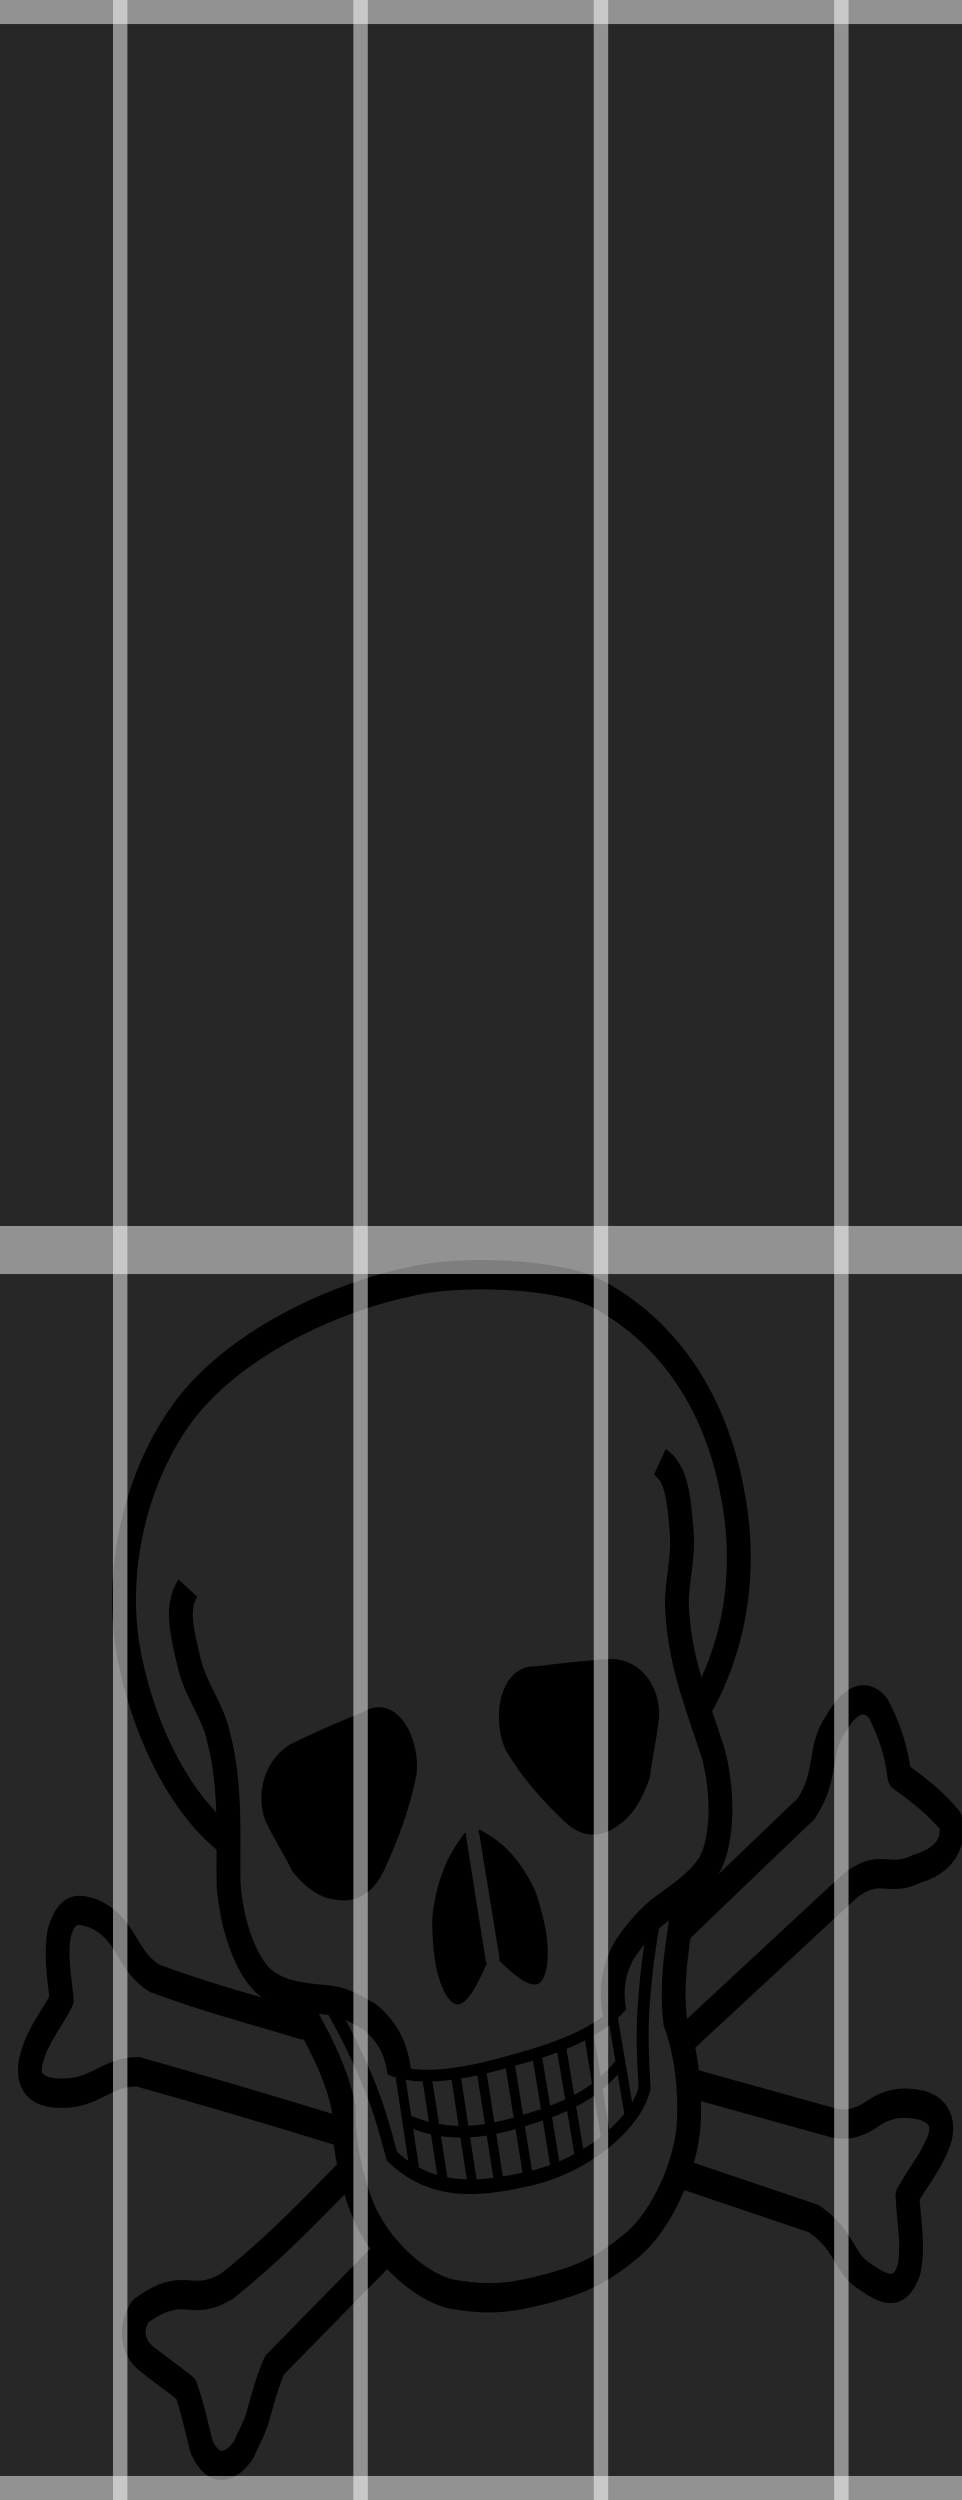
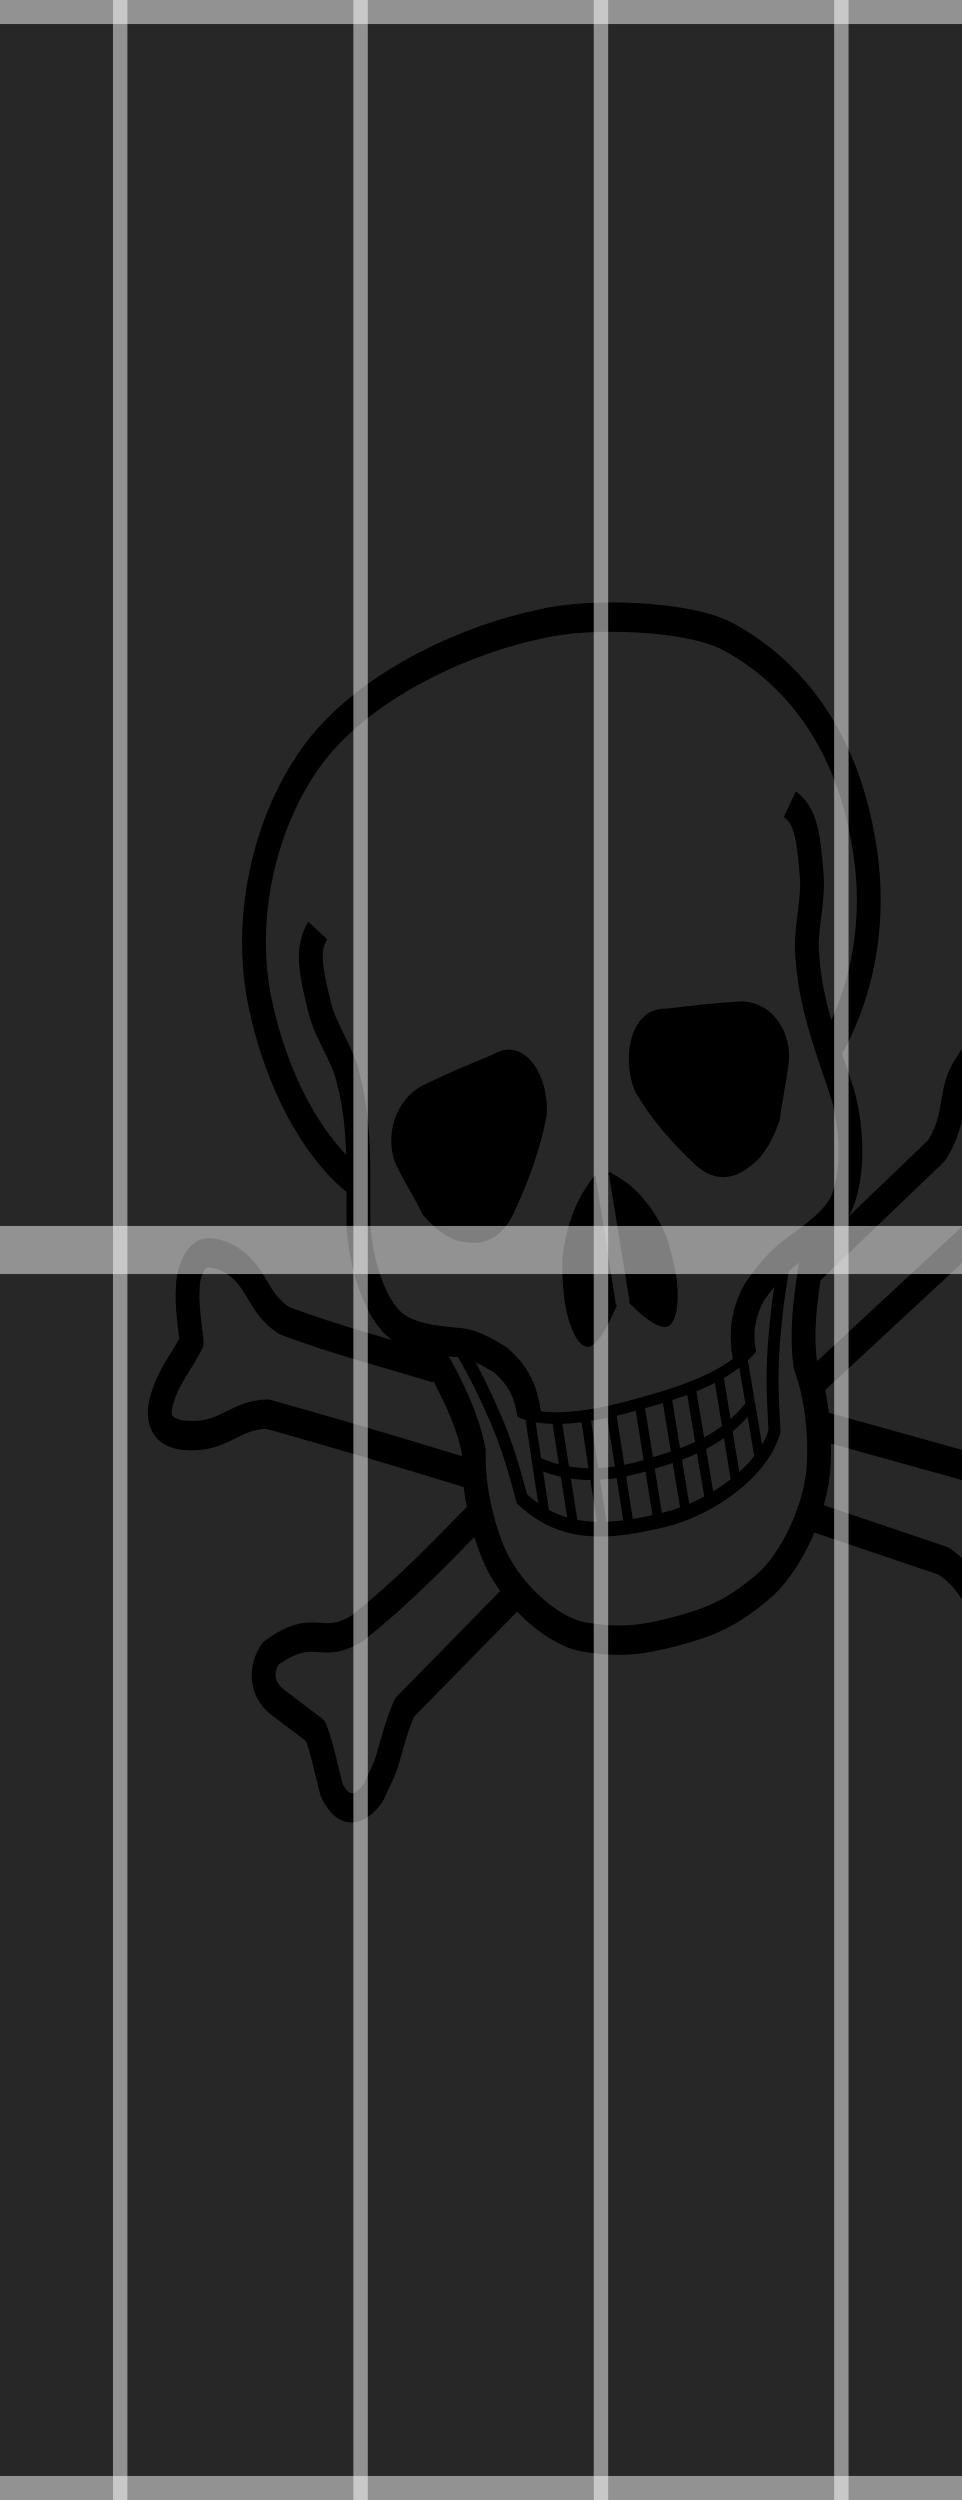
<svg xmlns="http://www.w3.org/2000/svg" xmlns:xlink="http://www.w3.org/1999/xlink" version="1.0" width="200" height="520" id="svg2">
  <defs id="defs4">
    <linearGradient id="linearGradient3591">
      <stop style="stop-color:#000000;stop-opacity:0;" offset="0" id="stop3593" />
      <stop id="stop3599" offset="0.102" style="stop-color:#2a0000;stop-opacity:1;" />
      <stop style="stop-color:#440000;stop-opacity:1;" offset="0.894" id="stop3601" />
      <stop style="stop-color:#000000;stop-opacity:0;" offset="1" id="stop3595" />
    </linearGradient>
    <linearGradient id="linearGradient3016">
      <stop style="stop-color:#4b0000;stop-opacity:1;" offset="0" id="stop3018" />
      <stop id="stop3024" offset="0.5" style="stop-color:#840000;stop-opacity:1;" />
      <stop style="stop-color:#4b0000;stop-opacity:1;" offset="1" id="stop3020" />
    </linearGradient>
    <linearGradient xlink:href="#linearGradient3016" id="linearGradient3022" x1="-196.599" y1="-0.142" x2="198.19" y2="-0.142" gradientUnits="userSpaceOnUse" />
    <linearGradient xlink:href="#linearGradient3016" id="linearGradient3030" gradientUnits="userSpaceOnUse" x1="-196.599" y1="-0.142" x2="198.19" y2="-0.142" />
    <linearGradient xlink:href="#linearGradient3016" id="linearGradient3034" gradientUnits="userSpaceOnUse" x1="-196.599" y1="-0.142" x2="198.19" y2="-0.142" gradientTransform="translate(-10.04059,46.9656)" />
  </defs>
  <rect y="-2.285" x="0" height="523.28" width="252.687" id="rect2405" style="fill:#000000;fill-opacity:0.839;stroke:none;stroke-width:4;stroke-linecap:butt;stroke-linejoin:miter;stroke-miterlimit:4;stroke-dasharray:none;stroke-dashoffset:0;stroke-opacity:1" />
-   <g transform="matrix(0.5969127,-0.1578621,0.1174074,0.7318426,-44.71963,266.3173)" id="g2818">
+   <g transform="matrix(0.5969127,-0.1578621,0.1174074,0.7318426,-17.6957,129.5431)" id="g2818">
    <g transform="matrix(0.651999,0,0,0.651999,-51.23088,-96.82474)" id="g2820">
      <g transform="translate(87.13029,195.4545)" style="font-size:12px;fill:#000000;fill-opacity:1;stroke:#000000;stroke-opacity:0.991" id="g2822">
-         <path d="M 294.895,259.711 C 285.199,267.084 283.042,269.56 277.684,277.719 C 275.745,280.868 272.124,288.227 271.134,293.164 C 270.145,298.1 269.404,305.262 269.407,309.055 C 269.419,321.908 273.51,329.971 277.978,329.69 C 281.97,329.232 287.05,325.069 294.748,315.614" style="fill:#000000;fill-opacity:1;fill-rule:evenodd;stroke:#000000;stroke-width:1pt;stroke-linecap:butt;stroke-linejoin:miter;stroke-opacity:0.991" id="path2824" />
-         <path d="M 294.895,259.711 C 285.199,267.084 283.042,269.56 277.684,277.719 C 275.745,280.868 272.124,288.227 271.134,293.164 C 270.145,298.1 269.404,305.262 269.407,309.055 C 269.419,321.908 273.51,329.971 277.978,329.69 C 281.97,329.232 287.05,325.069 294.748,315.614" transform="matrix(-1,0,0,1,596.772,0.208099)" style="fill:#000000;fill-opacity:1;fill-rule:evenodd;stroke:#000000;stroke-width:1pt;stroke-linecap:butt;stroke-linejoin:bevel;stroke-opacity:0.991" id="path2826" />
-         <path d="M 211.888,203.561 C 225.348,201.202 238.391,199.676 251.851,198.15 C 269.474,193.709 278.355,213.83 273.498,228.955 C 267.393,242.415 258.79,254.21 248.938,265.588 C 241.306,274.191 232.214,275.583 223.544,272.664 C 216.546,270.724 210.083,266.421 203.145,256.43 C 200.093,247.826 197.457,243.385 193.571,232.701 C 190.519,222.849 195.266,208.101 211.888,203.561 z" transform="translate(0.588722,-3.051758e-5)" style="fill:#000000;fill-opacity:1;fill-rule:evenodd;stroke:#000000;stroke-width:1pt;stroke-linecap:butt;stroke-linejoin:miter;stroke-opacity:0.991" id="path2828" />
-         <path d="M 211.888,203.561 C 225.348,201.202 238.391,199.676 251.851,198.15 C 269.474,193.709 278.355,213.83 273.498,228.955 C 267.393,242.415 258.79,254.21 248.938,265.588 C 241.306,274.191 232.214,275.583 223.544,272.664 C 216.546,270.724 210.083,266.421 203.145,256.43 C 200.093,247.826 197.457,243.385 193.571,232.701 C 190.519,222.849 195.266,208.101 211.888,203.561 z" transform="matrix(-1,0,0,1,596.4468,-3.051758e-5)" style="fill:#000000;fill-opacity:1;fill-rule:evenodd;stroke:#000000;stroke-width:1pt;stroke-linecap:butt;stroke-linejoin:miter;stroke-opacity:0.991" id="path2830" />
+         <path d="m 294.895,259.711 c -9.696,7.373 -11.853,9.849 -17.211,18.008 -1.939,3.149 -5.56,10.508 -6.55,15.445 -0.989,4.936 -1.73,12.098 -1.727,15.891 0.012,12.853 4.103,20.916 8.571,20.635 3.992,-0.458 9.072,-4.621 16.77,-14.076" style="fill:#000000;fill-opacity:1;fill-rule:evenodd;stroke:#000000;stroke-width:1pt;stroke-linecap:butt;stroke-linejoin:miter;stroke-opacity:0.991" id="path2824" />
+         <path d="m 294.895,259.711 c -9.696,7.373 -11.853,9.849 -17.211,18.008 -1.939,3.149 -5.56,10.508 -6.55,15.445 -0.989,4.936 -1.73,12.098 -1.727,15.891 0.012,12.853 4.103,20.916 8.571,20.635 3.992,-0.458 9.072,-4.621 16.77,-14.076" transform="matrix(-1,0,0,1,596.772,0.208099)" style="fill:#000000;fill-opacity:1;fill-rule:evenodd;stroke:#000000;stroke-width:1pt;stroke-linecap:butt;stroke-linejoin:bevel;stroke-opacity:0.991" id="path2826" />
+         <path d="m 211.888,203.561 c 13.46,-2.359 26.503,-3.885 39.963,-5.411 17.623,-4.441 26.504,15.68 21.647,30.805 -6.105,13.46 -14.708,25.255 -24.56,36.633 -7.632,8.603 -16.724,9.995 -25.394,7.076 -6.998,-1.94 -13.461,-6.243 -20.399,-16.234 -3.052,-8.604 -5.688,-13.045 -9.574,-23.729 -3.052,-9.852 1.695,-24.6 18.317,-29.14 z" transform="translate(0.588722,-3.051758e-5)" style="fill:#000000;fill-opacity:1;fill-rule:evenodd;stroke:#000000;stroke-width:1pt;stroke-linecap:butt;stroke-linejoin:miter;stroke-opacity:0.991" id="path2828" />
+         <path d="m 211.888,203.561 c 13.46,-2.359 26.503,-3.885 39.963,-5.411 17.623,-4.441 26.504,15.68 21.647,30.805 -6.105,13.46 -14.708,25.255 -24.56,36.633 -7.632,8.603 -16.724,9.995 -25.394,7.076 -6.998,-1.94 -13.461,-6.243 -20.399,-16.234 -3.052,-8.604 -5.688,-13.045 -9.574,-23.729 -3.052,-9.852 1.695,-24.6 18.317,-29.14 z" transform="matrix(-1,0,0,1,596.4468,-3.051758e-5)" style="fill:#000000;fill-opacity:1;fill-rule:evenodd;stroke:#000000;stroke-width:1pt;stroke-linecap:butt;stroke-linejoin:miter;stroke-opacity:0.991" id="path2830" />
      </g>
      <g transform="translate(87.13029,195.4545)" style="font-size:12px;stroke:#000000;stroke-opacity:0.991" id="g2832">
        <g style="fill:none;fill-opacity:1;stroke:#000000;stroke-opacity:0.991" id="g2834">
          <g style="font-size:12px;fill:none;fill-opacity:1;stroke:#000000;stroke-opacity:0.991" id="g2836">
-             <path d="M 212.232,318.53 C 217.922,331.874 219.682,336.945 223.785,350.248 C 227.281,362.537 228.566,370.042 230.726,387.506" style="fill:none;fill-opacity:1;fill-rule:evenodd;stroke:#000000;stroke-width:6.25;stroke-linecap:butt;stroke-linejoin:miter;stroke-dasharray:none;stroke-opacity:0.991" id="path2838" />
-             <path d="M 212.232,318.53 C 217.922,331.874 219.682,336.945 223.785,350.248 C 227.281,362.537 228.566,370.042 230.726,387.506" transform="matrix(-1,0,0,1,596.3183,-0.735886)" style="fill:none;fill-opacity:1;fill-rule:evenodd;stroke:#000000;stroke-width:6.25;stroke-linecap:butt;stroke-linejoin:miter;stroke-dasharray:none;stroke-opacity:0.991" id="path2840" />
+             <path d="m 212.232,318.53 c 5.69,13.344 7.45,18.415 11.553,31.718 3.496,12.289 4.781,19.794 6.941,37.258" style="fill:none;fill-opacity:1;fill-rule:evenodd;stroke:#000000;stroke-width:6.25;stroke-linecap:butt;stroke-linejoin:miter;stroke-dasharray:none;stroke-opacity:0.991" id="path2838" />
+             <path d="m 212.232,318.53 c 5.69,13.344 7.45,18.415 11.553,31.718 3.496,12.289 4.781,19.794 6.941,37.258" transform="matrix(-1,0,0,1,596.3183,-0.735886)" style="fill:none;fill-opacity:1;fill-rule:evenodd;stroke:#000000;stroke-width:6.25;stroke-linecap:butt;stroke-linejoin:miter;stroke-dasharray:none;stroke-opacity:0.991" id="path2840" />
            <g style="fill:none;fill-opacity:1;stroke:#000000;stroke-opacity:0.991" id="g2842">
-               <path d="M 236.516,349.732 C 251.234,358.759 276.677,360.151 299.472,359.741 C 324.866,359.612 346.605,357.778 360.881,349.144" style="fill:none;fill-opacity:1;fill-rule:evenodd;stroke:#000000;stroke-width:5;stroke-linecap:butt;stroke-linejoin:miter;stroke-dasharray:none;stroke-opacity:0.991" id="path2844" />
-               <path d="M 241.667,373.282 C 257.905,383.486 277.001,386.99 298.993,386.16 C 321.835,385.604 339.344,383.682 354.994,372.988" style="fill:none;fill-opacity:1;fill-rule:evenodd;stroke:#000000;stroke-width:5;stroke-linecap:butt;stroke-linejoin:miter;stroke-dasharray:none;stroke-opacity:0.991" id="path2846" />
+               <path d="m 236.516,349.732 c 14.718,9.027 40.161,10.419 62.956,10.009 25.394,-0.129 47.133,-1.963 61.409,-10.597" style="fill:none;fill-opacity:1;fill-rule:evenodd;stroke:#000000;stroke-width:5;stroke-linecap:butt;stroke-linejoin:miter;stroke-dasharray:none;stroke-opacity:0.991" id="path2844" />
+               <path d="m 241.667,373.282 c 16.238,10.204 35.334,13.708 57.326,12.878 22.842,-0.556 40.351,-2.478 56.001,-13.172" style="fill:none;fill-opacity:1;fill-rule:evenodd;stroke:#000000;stroke-width:5;stroke-linecap:butt;stroke-linejoin:miter;stroke-dasharray:none;stroke-opacity:0.991" id="path2846" />
              <g style="fill:none;fill-opacity:1;stroke:#000000;stroke-opacity:0.991" id="g2848">
-                 <path d="M 229.893,385.644 C 247.26,406.592 271.501,410.229 299.066,410.959 C 328.585,412.036 358.232,400.314 365.885,385.645" style="fill:none;fill-opacity:1;fill-rule:evenodd;stroke:#000000;stroke-width:6.25;stroke-linecap:butt;stroke-linejoin:miter;stroke-dasharray:none;stroke-opacity:0.991" id="path2850" />
+                 <path d="m 229.893,385.644 c 17.367,20.948 41.608,24.585 69.173,25.315 29.519,1.077 59.166,-10.645 66.819,-25.314" style="fill:none;fill-opacity:1;fill-rule:evenodd;stroke:#000000;stroke-width:6.25;stroke-linecap:butt;stroke-linejoin:miter;stroke-dasharray:none;stroke-opacity:0.991" id="path2850" />
                <g style="fill:none;fill-opacity:1;stroke:#000000;stroke-opacity:0.991" id="g2852">
-                   <path d="M 241.444,354.256 L 241.028,395.468" style="fill:none;fill-opacity:1;fill-rule:evenodd;stroke:#000000;stroke-width:5;stroke-linecap:butt;stroke-linejoin:miter;stroke-dasharray:none;stroke-opacity:0.991" id="path2854" />
-                   <path d="M 254.973,358.627 L 254.765,402.753" style="fill:none;fill-opacity:1;fill-rule:evenodd;stroke:#000000;stroke-width:5;stroke-linecap:butt;stroke-linejoin:miter;stroke-dasharray:none;stroke-opacity:0.991" id="path2856" />
-                   <path d="M 269.959,360.5 L 269.543,406.708" style="fill:none;fill-opacity:1;fill-rule:evenodd;stroke:#000000;stroke-width:5;stroke-linecap:butt;stroke-linejoin:miter;stroke-dasharray:none;stroke-opacity:0.991" id="path2858" />
-                   <path d="M 283.489,361.541 L 283.28,408.373" style="fill:none;fill-opacity:1;fill-rule:evenodd;stroke:#000000;stroke-width:5;stroke-linecap:butt;stroke-linejoin:miter;stroke-dasharray:none;stroke-opacity:0.991" id="path2860" />
-                   <path d="M 298.683,361.957 L 298.683,408.789" style="fill:none;fill-opacity:1;fill-rule:evenodd;stroke:#000000;stroke-width:5;stroke-linecap:butt;stroke-linejoin:miter;stroke-dasharray:none;stroke-opacity:0.991" id="path2862" />
-                   <path d="M 313.253,361.749 L 313.461,408.581" style="fill:none;fill-opacity:1;fill-rule:evenodd;stroke:#000000;stroke-width:5;stroke-linecap:butt;stroke-linejoin:miter;stroke-dasharray:none;stroke-opacity:0.991" id="path2864" />
-                   <path d="M 326.782,360.5 L 327.198,406.5" transform="translate(-0.41626,-3.051758e-5)" style="fill:none;fill-opacity:1;fill-rule:evenodd;stroke:#000000;stroke-width:5;stroke-linecap:butt;stroke-linejoin:miter;stroke-dasharray:none;stroke-opacity:0.991" id="path2866" />
-                   <path d="M 341.56,358.003 L 341.768,402.129" style="fill:none;fill-opacity:1;fill-rule:evenodd;stroke:#000000;stroke-width:5;stroke-linecap:butt;stroke-linejoin:miter;stroke-dasharray:none;stroke-opacity:0.991" id="path2868" />
-                   <path d="M 355.297,352.591 L 355.714,394.219" style="fill:none;fill-opacity:1;fill-rule:evenodd;stroke:#000000;stroke-width:5;stroke-linecap:butt;stroke-linejoin:miter;stroke-dasharray:none;stroke-opacity:0.991" id="path2870" />
+                   <path d="m 241.444,354.256 -0.416,41.212" style="fill:none;fill-opacity:1;fill-rule:evenodd;stroke:#000000;stroke-width:5;stroke-linecap:butt;stroke-linejoin:miter;stroke-dasharray:none;stroke-opacity:0.991" id="path2854" />
+                   <path d="m 254.973,358.627 -0.208,44.126" style="fill:none;fill-opacity:1;fill-rule:evenodd;stroke:#000000;stroke-width:5;stroke-linecap:butt;stroke-linejoin:miter;stroke-dasharray:none;stroke-opacity:0.991" id="path2856" />
+                   <path d="m 269.959,360.5 -0.416,46.208" style="fill:none;fill-opacity:1;fill-rule:evenodd;stroke:#000000;stroke-width:5;stroke-linecap:butt;stroke-linejoin:miter;stroke-dasharray:none;stroke-opacity:0.991" id="path2858" />
+                   <path d="m 283.489,361.541 -0.209,46.832" style="fill:none;fill-opacity:1;fill-rule:evenodd;stroke:#000000;stroke-width:5;stroke-linecap:butt;stroke-linejoin:miter;stroke-dasharray:none;stroke-opacity:0.991" id="path2860" />
+                   <path d="m 298.683,361.957 0,46.832" style="fill:none;fill-opacity:1;fill-rule:evenodd;stroke:#000000;stroke-width:5;stroke-linecap:butt;stroke-linejoin:miter;stroke-dasharray:none;stroke-opacity:0.991" id="path2862" />
+                   <path d="m 313.253,361.749 0.208,46.832" style="fill:none;fill-opacity:1;fill-rule:evenodd;stroke:#000000;stroke-width:5;stroke-linecap:butt;stroke-linejoin:miter;stroke-dasharray:none;stroke-opacity:0.991" id="path2864" />
+                   <path d="m 326.782,360.5 0.416,46" transform="translate(-0.41626,-3.051758e-5)" style="fill:none;fill-opacity:1;fill-rule:evenodd;stroke:#000000;stroke-width:5;stroke-linecap:butt;stroke-linejoin:miter;stroke-dasharray:none;stroke-opacity:0.991" id="path2866" />
+                   <path d="m 341.56,358.003 0.208,44.126" style="fill:none;fill-opacity:1;fill-rule:evenodd;stroke:#000000;stroke-width:5;stroke-linecap:butt;stroke-linejoin:miter;stroke-dasharray:none;stroke-opacity:0.991" id="path2868" />
+                   <path d="m 355.297,352.591 0.417,41.628" style="fill:none;fill-opacity:1;fill-rule:evenodd;stroke:#000000;stroke-width:5;stroke-linecap:butt;stroke-linejoin:miter;stroke-dasharray:none;stroke-opacity:0.991" id="path2870" />
                </g>
              </g>
            </g>
          </g>
          <g style="font-size:12px;fill:none;fill-opacity:1;stroke:#000000;stroke-opacity:0.991" id="g2872">
-             <path d="M 171.498,235.561 C 152.362,216.958 138.988,184.673 137.132,149.809 C 135.117,111.389 155.35,73.239 185.669,51.49 C 219.638,27.58 276.435,20.968 311.751,22.752 C 335.672,22.769 388.957,35.172 407.766,49.18 C 440.76,73.17 458.454,107.22 459.68,146.03 C 461.493,185.013 445.074,214.705 424.969,233.236" style="fill:none;fill-opacity:1;fill-rule:evenodd;stroke:#000000;stroke-width:12.5;stroke-linecap:round;stroke-linejoin:round;stroke-dasharray:none;stroke-opacity:0.991" id="path2874" />
-             <path d="M 172.662,126.267 C 164.91,133.049 165.888,143.244 167.284,158.459 C 168.386,170.019 175.762,181.398 176.15,191.959 C 178.862,214.244 172.274,236.529 169.173,254.745 C 167.041,275.673 173.05,293.695 180.801,300.671 C 188.552,307.551 198.557,310.4 209.069,313.607 C 218.62,316.105 223.573,320.449 230.797,325.835 C 239.403,334.972 241.456,342.529 241.262,351.831" style="fill:none;fill-opacity:1;fill-rule:evenodd;stroke:#000000;stroke-width:12.5;stroke-linecap:butt;stroke-linejoin:round;stroke-dasharray:none;stroke-opacity:0.991" id="path2876" />
-             <path d="M 172.662,126.267 C 164.91,133.049 165.888,143.244 167.284,158.459 C 168.386,170.019 175.762,181.398 176.15,191.959 C 178.862,214.244 172.274,236.529 169.173,254.745 C 167.041,275.673 173.05,293.695 180.801,300.671 C 188.552,307.551 202.738,311.246 209.069,313.607 C 216.446,316.188 223.989,320.865 230.797,326.251 C 238.987,334.139 241.456,342.529 241.262,351.831" transform="matrix(-1,0,0,1,597.7228,-0.58139)" style="fill:none;fill-opacity:1;fill-rule:evenodd;stroke:#000000;stroke-width:12.5;stroke-linecap:butt;stroke-linejoin:round;stroke-dasharray:none;stroke-opacity:0.991" id="path2878" />
-             <path d="M 194.821,310.959 C 201.759,327.749 209.113,344.123 209.807,361.329 C 206.616,375.205 207.587,391.579 211.056,404.623 C 215.497,422.523 232.842,443.753 250.188,450.83 C 267.949,457.282 279.05,458.948 298.892,458.948" style="fill:none;fill-opacity:1;fill-rule:evenodd;stroke:#000000;stroke-width:12.5;stroke-linecap:butt;stroke-linejoin:miter;stroke-dasharray:none;stroke-opacity:0.991" id="path2880" />
-             <path d="M 194.821,310.959 C 201.759,327.749 209.113,344.123 209.807,361.329 C 206.616,375.205 207.587,391.579 211.056,404.623 C 215.497,422.523 233.05,443.129 250.396,450.206 C 267.741,457.283 278.841,458.948 298.684,458.948" transform="matrix(-1,0,0,1,596.7438,-3.051758e-5)" style="fill:none;fill-opacity:1;fill-rule:evenodd;stroke:#000000;stroke-width:12.5;stroke-linecap:butt;stroke-linejoin:miter;stroke-dasharray:none;stroke-opacity:0.991" id="path2882" />
+             <path d="m 171.498,235.561 c -19.136,-18.603 -32.51,-50.888 -34.366,-85.752 -2.015,-38.42 18.218,-76.57 48.537,-98.319 33.969,-23.909 90.766,-30.522 126.082,-28.738 23.921,0.017 77.206,12.42 96.015,26.428 32.994,23.99 50.688,58.04 51.914,96.85 1.813,38.983 -14.606,68.675 -34.711,87.206" style="fill:none;fill-opacity:1;fill-rule:evenodd;stroke:#000000;stroke-width:12.5;stroke-linecap:round;stroke-linejoin:round;stroke-dasharray:none;stroke-opacity:0.991" id="path2874" />
+             <path d="m 172.662,126.267 c -7.752,6.782 -6.774,16.977 -5.378,32.192 1.102,11.56 8.478,22.939 8.866,33.5 2.712,22.285 -3.876,44.57 -6.977,62.786 -2.132,20.928 3.877,38.95 11.628,45.926 7.751,6.88 17.756,9.729 28.268,12.936 9.551,2.498 14.504,6.842 21.728,12.228 8.606,9.137 10.659,16.694 10.465,25.996" style="fill:none;fill-opacity:1;fill-rule:evenodd;stroke:#000000;stroke-width:12.5;stroke-linecap:butt;stroke-linejoin:round;stroke-dasharray:none;stroke-opacity:0.991" id="path2876" />
+             <path d="m 172.662,126.267 c -7.752,6.782 -6.774,16.977 -5.378,32.192 1.102,11.56 8.478,22.939 8.866,33.5 2.712,22.285 -3.876,44.57 -6.977,62.786 -2.132,20.928 3.877,38.95 11.628,45.926 7.751,6.88 21.937,10.575 28.268,12.936 7.377,2.581 14.92,7.258 21.728,12.644 8.19,7.888 10.659,16.278 10.465,25.58" transform="matrix(-1,0,0,1,597.7228,-0.58139)" style="fill:none;fill-opacity:1;fill-rule:evenodd;stroke:#000000;stroke-width:12.5;stroke-linecap:butt;stroke-linejoin:round;stroke-dasharray:none;stroke-opacity:0.991" id="path2878" />
+             <path d="m 194.821,310.959 c 6.938,16.79 14.292,33.164 14.986,50.37 -3.191,13.876 -2.22,30.25 1.249,43.294 4.441,17.9 21.786,39.13 39.132,46.207 17.761,6.452 28.862,8.118 48.704,8.118" style="fill:none;fill-opacity:1;fill-rule:evenodd;stroke:#000000;stroke-width:12.5;stroke-linecap:butt;stroke-linejoin:miter;stroke-dasharray:none;stroke-opacity:0.991" id="path2880" />
+             <path d="m 194.821,310.959 c 6.938,16.79 14.292,33.164 14.986,50.37 -3.191,13.876 -2.22,30.25 1.249,43.294 4.441,17.9 21.994,38.506 39.34,45.583 17.345,7.077 28.445,8.742 48.288,8.742" transform="matrix(-1,0,0,1,596.7438,-3.051758e-5)" style="fill:none;fill-opacity:1;fill-rule:evenodd;stroke:#000000;stroke-width:12.5;stroke-linecap:butt;stroke-linejoin:miter;stroke-dasharray:none;stroke-opacity:0.991" id="path2882" />
          </g>
        </g>
        <g style="stroke:#000000;stroke-opacity:0.991" id="g2884">
-           <path d="M 391.308,389.636 L 459.58,421.274 C 467.905,424.743 474.565,423.633 480.81,421.69 C 490.662,418.776 498.432,420.442 506.619,423.772 C 516.471,428.767 516.75,435.844 510.367,442.921 C 504.539,449.72 498.71,453.189 491.634,459.988 C 490.107,470.95 491.078,481.08 486.221,491.21 C 480.116,500.09 473.594,498.564 463.326,489.128 C 452.919,481.079 456.665,472.199 441.679,459.155 L 378.403,426.269 L 378.403,426.269" style="fill:none;fill-opacity:1;fill-rule:evenodd;stroke:#000000;stroke-width:12.5;stroke-linecap:butt;stroke-linejoin:round;stroke-dasharray:none;stroke-opacity:0.991" id="path2886" />
-           <path d="M 204.812,389.22 C 182.055,401.292 161.38,412.531 135.293,422.522 C 114.062,427.795 114.895,414.752 89.085,423.355 C 81.731,429.183 81.87,437.508 87.836,443.752 C 94.775,450.552 99.631,454.854 105.737,460.821 C 107.68,469.424 107.957,476.778 109.067,487.046 C 113.23,499.674 122.388,498.98 130.297,492.875 C 133.766,488.573 138.068,484.688 140.704,479.97 C 144.312,473.726 148.336,466.649 153.193,460.821 L 216.052,427.518" style="fill:none;fill-opacity:1;fill-rule:evenodd;stroke:#000000;stroke-width:12.5;stroke-linecap:butt;stroke-linejoin:round;stroke-dasharray:none;stroke-opacity:0.991" id="path2888" />
-           <path d="M 401.299,321.365 C 427.109,308.599 448.339,298.33 471.651,286.813 C 485.943,274.88 482.336,263.362 493.715,254.759 C 504.954,244.074 512.447,246.711 516.61,252.678 C 520.634,262.807 522.577,272.937 522.022,283.483 C 532.706,293.335 538.396,299.024 544.502,308.045 C 545.334,319.423 535.343,324.14 523.271,324.279 C 507.452,327.193 504.954,317.202 487.054,324.279 L 392.557,368.821 L 392.557,368.821" style="fill:none;fill-opacity:1;fill-rule:evenodd;stroke:#000000;stroke-width:12.5;stroke-linecap:square;stroke-linejoin:round;stroke-dasharray:none;stroke-opacity:0.991" id="path2890" />
-           <path d="M 197.22,322.353 C 171.12,309.597 149.436,300.079 123.63,285.852 C 109.599,274.666 114.113,262.008 97.138,251.706 C 89.681,247.978 84.285,246.31 78.299,256.416 C 74.473,265.444 74.767,275.059 74.178,284.381 C 67.506,291.543 59.951,295.763 54.456,304.692 C 46.509,317.448 58.577,321.667 65.053,323.237 C 83.499,327.848 90.171,319.508 107.146,322.942 C 140.213,338.347 173.573,354.34 205.462,370.039" style="fill:none;fill-opacity:1;fill-rule:evenodd;stroke:#000000;stroke-width:12.5;stroke-linecap:butt;stroke-linejoin:round;stroke-dasharray:none;stroke-opacity:0.991" id="path2892" />
+           <path d="m 391.308,389.636 68.272,31.638 c 8.325,3.469 14.985,2.359 21.23,0.416 9.852,-2.914 17.622,-1.248 25.809,2.082 9.852,4.995 10.131,12.072 3.748,19.149 -5.828,6.799 -11.657,10.268 -18.733,17.067 -1.527,10.962 -0.556,21.092 -5.413,31.222 -6.105,8.88 -12.627,7.354 -22.895,-2.082 -10.407,-8.049 -6.661,-16.929 -21.647,-29.973 l -63.276,-32.886 0,0" style="fill:none;fill-opacity:1;fill-rule:evenodd;stroke:#000000;stroke-width:12.5;stroke-linecap:butt;stroke-linejoin:round;stroke-dasharray:none;stroke-opacity:0.991" id="path2886" />
+           <path d="m 204.812,389.22 c -22.757,12.072 -43.432,23.311 -69.519,33.302 -21.231,5.273 -20.398,-7.77 -46.208,0.833 -7.354,5.828 -7.216,14.153 -1.249,20.397 6.938,6.8 11.795,11.102 17.901,17.069 1.943,8.603 2.22,15.957 3.33,26.225 4.163,12.628 13.321,11.934 21.23,5.829 3.469,-4.302 7.771,-8.187 10.407,-12.905 3.608,-6.244 7.632,-13.321 12.489,-19.149 l 62.859,-33.303" style="fill:none;fill-opacity:1;fill-rule:evenodd;stroke:#000000;stroke-width:12.5;stroke-linecap:butt;stroke-linejoin:round;stroke-dasharray:none;stroke-opacity:0.991" id="path2888" />
+           <path d="m 401.299,321.365 c 25.81,-12.766 47.04,-23.035 70.352,-34.552 14.292,-11.933 10.685,-23.451 22.064,-32.054 11.239,-10.685 18.732,-8.048 22.895,-2.081 4.024,10.129 5.967,20.259 5.412,30.805 10.684,9.852 16.374,15.541 22.48,24.562 0.832,11.378 -9.159,16.095 -21.231,16.234 -15.819,2.914 -18.317,-7.077 -36.217,0 l -94.497,44.542 0,0" style="fill:none;fill-opacity:1;fill-rule:evenodd;stroke:#000000;stroke-width:12.5;stroke-linecap:square;stroke-linejoin:round;stroke-dasharray:none;stroke-opacity:0.991" id="path2890" />
+           <path d="m 197.22,322.353 c -26.1,-12.756 -47.784,-22.274 -73.59,-36.501 -14.031,-11.186 -9.517,-23.844 -26.492,-34.146 -7.457,-3.728 -12.854,-5.396 -18.839,4.71 -3.827,9.028 -3.532,18.643 -4.121,27.965 -6.672,7.162 -14.227,11.382 -19.722,20.311 -7.948,12.756 4.121,16.975 10.597,18.545 18.446,4.611 25.118,-3.729 42.093,-0.295 33.067,15.405 66.427,31.398 98.316,47.097" style="fill:none;fill-opacity:1;fill-rule:evenodd;stroke:#000000;stroke-width:12.5;stroke-linecap:butt;stroke-linejoin:round;stroke-dasharray:none;stroke-opacity:0.991" id="path2892" />
        </g>
      </g>
    </g>
  </g>
  <path id="path2417" d="M 4.1840998e-08,-3.6832e-07 L 250,-3.6832e-07" style="fill:none;fill-rule:evenodd;stroke:#ffffff;stroke-width:10;stroke-linecap:butt;stroke-linejoin:miter;stroke-miterlimit:4;stroke-dasharray:none;stroke-opacity:0.493" />
  <path style="fill:none;fill-rule:evenodd;stroke:#ffffff;stroke-width:10;stroke-linecap:butt;stroke-linejoin:miter;stroke-miterlimit:4;stroke-dasharray:none;stroke-opacity:0.493" d="M 4.1840998e-08,260 L 250,260" id="path3191" />
  <path style="fill:none;fill-rule:evenodd;stroke:#ffffff;stroke-width:3;stroke-linecap:butt;stroke-linejoin:miter;stroke-miterlimit:4;stroke-dasharray:none;stroke-opacity:0.493" d="M 25,520 L 25,-3.6832e-07" id="path3193" />
  <path id="path3195" d="M 75,520 L 75,-3.6832e-07" style="fill:none;fill-rule:evenodd;stroke:#ffffff;stroke-width:3;stroke-linecap:butt;stroke-linejoin:miter;stroke-miterlimit:4;stroke-dasharray:none;stroke-opacity:0.493" />
  <path style="fill:none;fill-rule:evenodd;stroke:#ffffff;stroke-width:3;stroke-linecap:butt;stroke-linejoin:miter;stroke-miterlimit:4;stroke-dasharray:none;stroke-opacity:0.493" d="M 125,520 L 125,-3.6832e-07" id="path3197" />
  <path id="path3199" d="M 175,520 L 175,-3.6832e-07" style="fill:none;fill-rule:evenodd;stroke:#ffffff;stroke-width:3;stroke-linecap:butt;stroke-linejoin:miter;stroke-miterlimit:4;stroke-dasharray:none;stroke-opacity:0.493" />
  <path id="path3229" d="M 4.1840998e-08,520 L 250,520" style="fill:none;fill-rule:evenodd;stroke:#ffffff;stroke-width:10;stroke-linecap:butt;stroke-linejoin:miter;stroke-miterlimit:4;stroke-dasharray:none;stroke-opacity:0.493" />
</svg>
